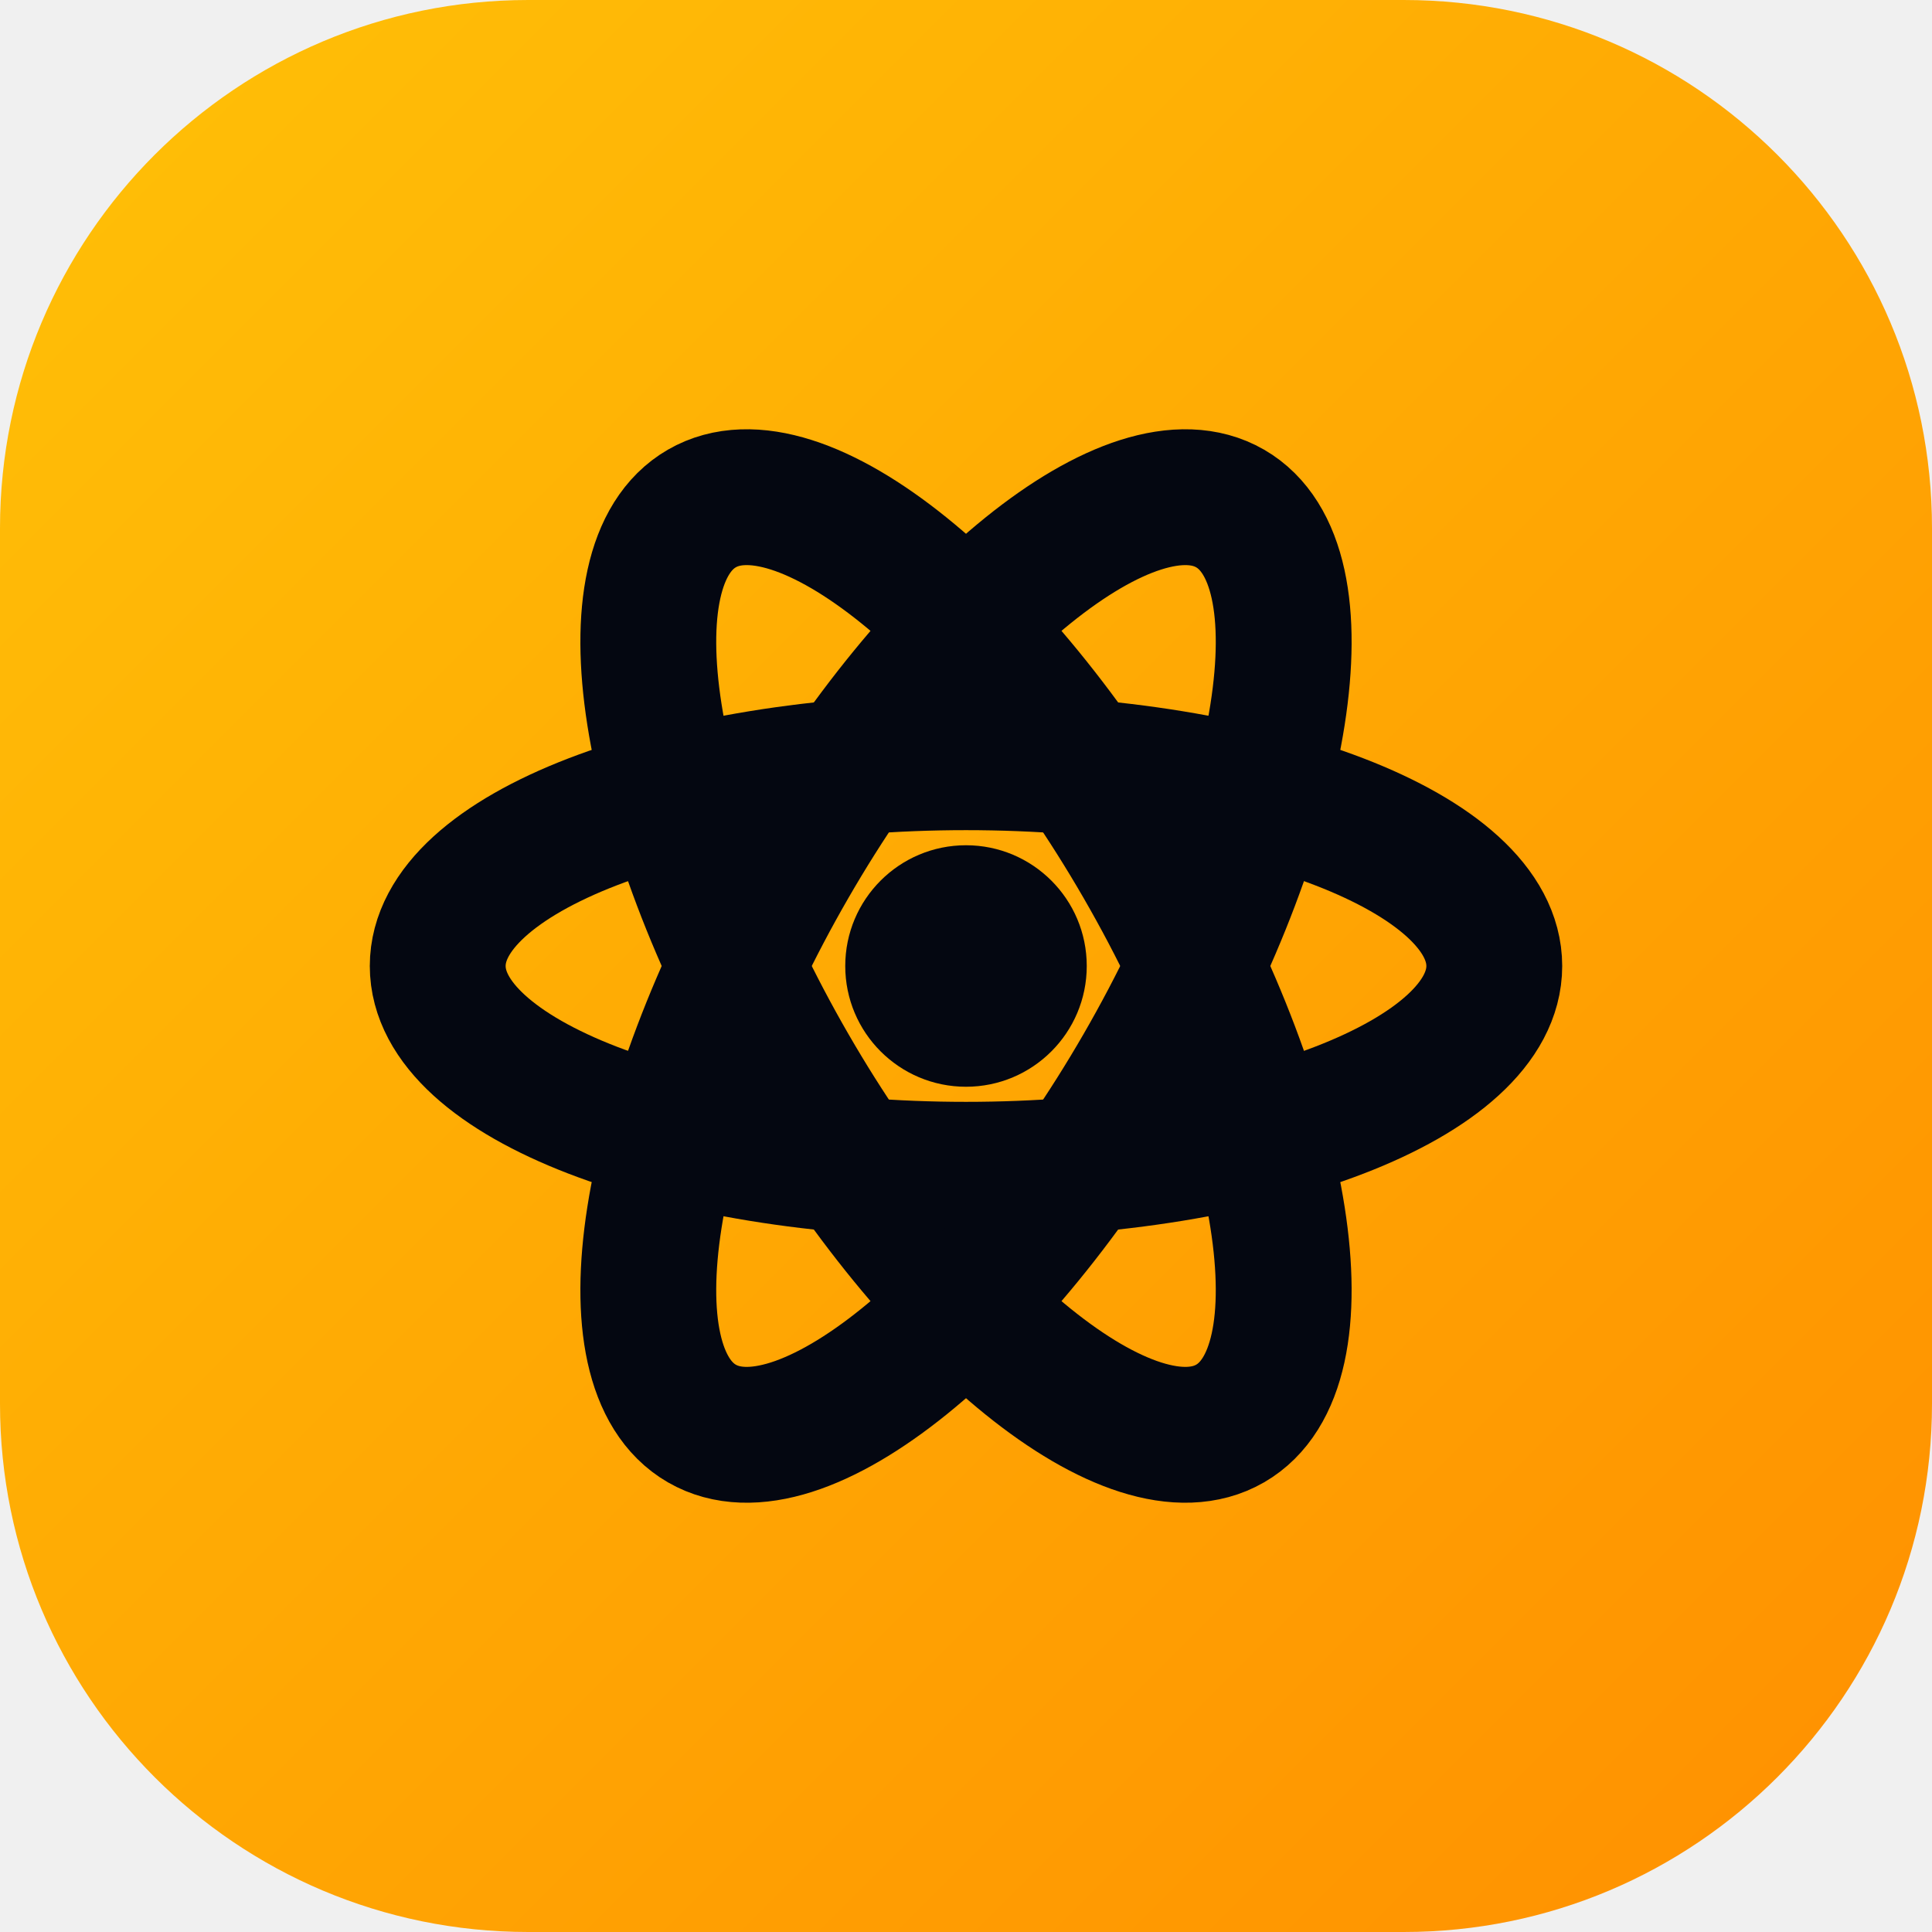
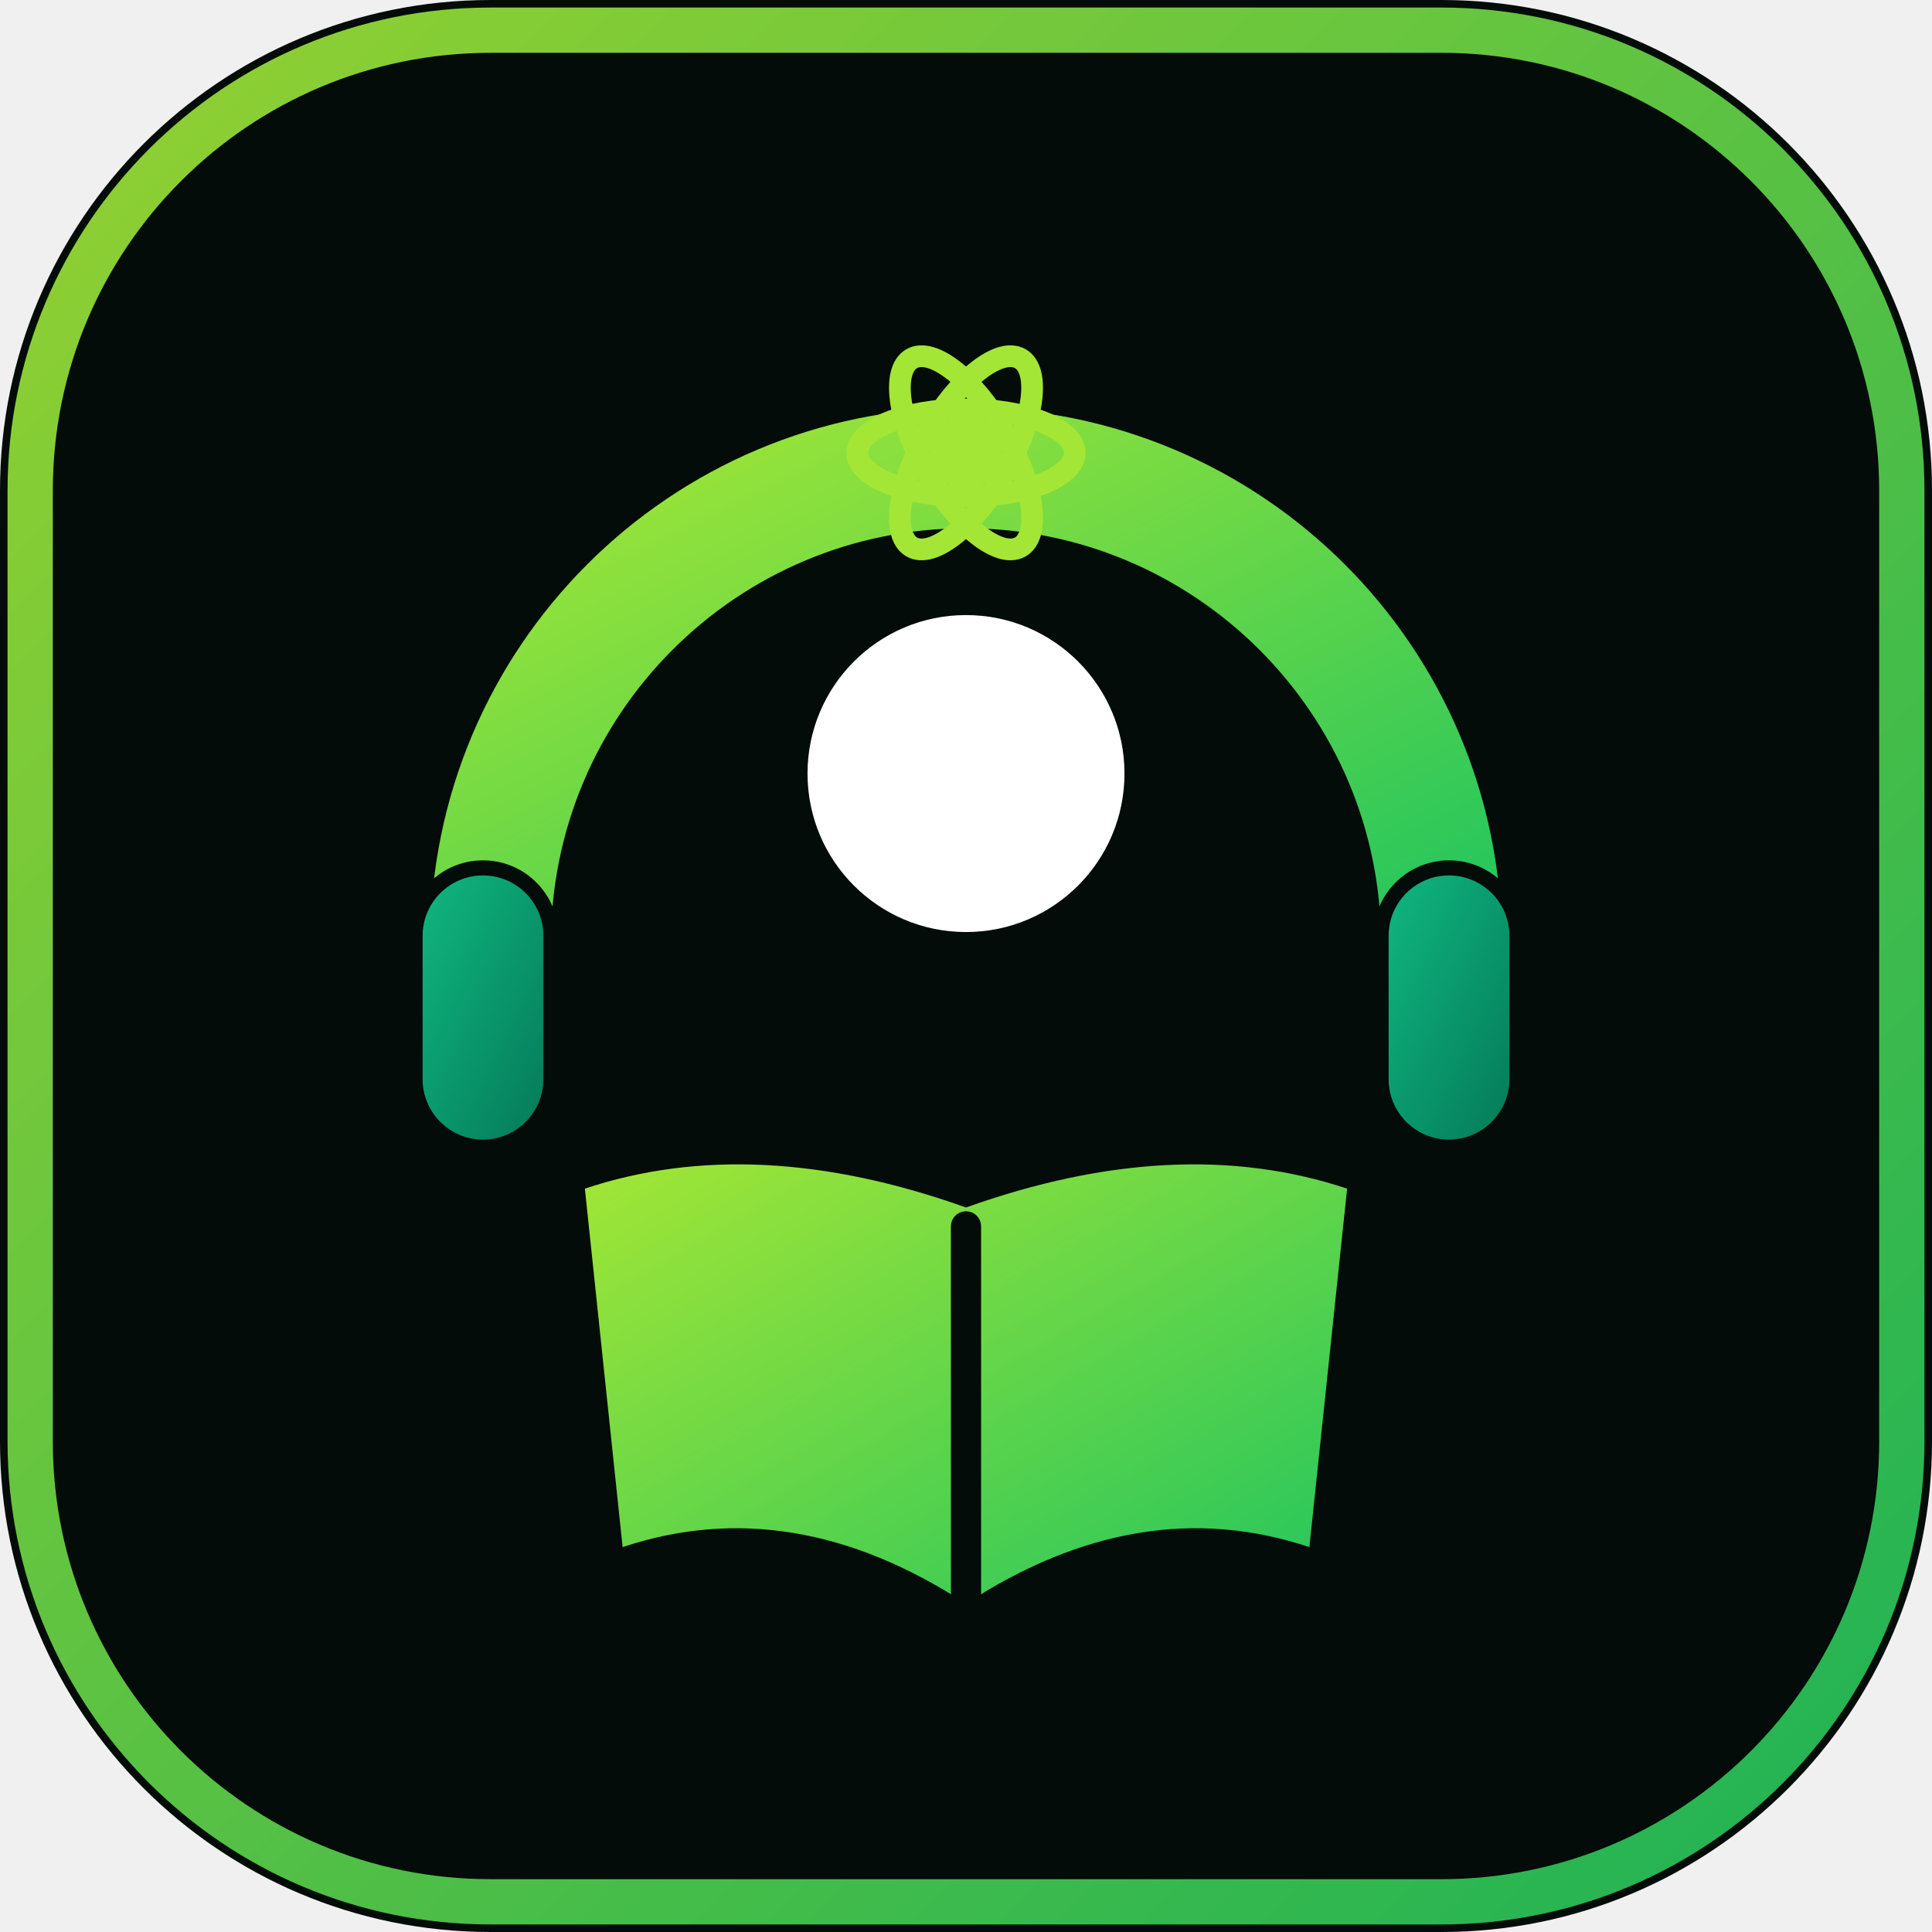
<svg xmlns="http://www.w3.org/2000/svg" viewBox="0 0 512 512" width="512" height="512">
  <defs>
-     <linearGradient id="goldSquircle" x1="0%" y1="0%" x2="100%" y2="100%">
-       <stop offset="0%" stop-color="#ffc107" />
-       <stop offset="100%" stop-color="#ff8f00" />
+     <linearGradient id="emeraldSquircle" x1="0%" y1="0%" x2="100%" y2="100%">
+       <stop offset="0%" stop-color="#10b981" />
+       <stop offset="100%" stop-color="#047857" />
+     </linearGradient>
+     <linearGradient id="limeGlow" x1="0%" y1="0%" x2="100%" y2="100%">
+       <stop offset="0%" stop-color="#a3e635" />
+       <stop offset="100%" stop-color="#22c55e" />
    </linearGradient>
  </defs>
-   <rect width="512" height="512" rx="140" fill="url(#goldSquircle)" />
-   <circle cx="256" cy="256" r="32" fill="#040711" />
-   <g stroke="#040711" stroke-width="36" fill="none" stroke-linecap="round" stroke-linejoin="round">
-     <ellipse cx="256" cy="256" rx="140" ry="54" />
-     <ellipse cx="256" cy="256" rx="140" ry="54" transform="rotate(60 256 256)" />
-     <ellipse cx="256" cy="256" rx="140" ry="54" transform="rotate(120 256 256)" />
+   <rect width="512" height="512" rx="130" fill="#030c08" />
+   <rect width="496" height="496" x="8" y="8" rx="122" fill="none" stroke="url(#limeGlow)" stroke-width="12" opacity="0.9" />
+   <path d="M 130 250 A 126 126 0 0 1 382 250" fill="none" stroke="url(#limeGlow)" stroke-width="32" stroke-linecap="round" />
+   <rect x="110" y="230" width="36" height="74" rx="18" fill="url(#emeraldSquircle)" stroke="#030c08" stroke-width="4" />
+   <rect x="366" y="230" width="36" height="74" rx="18" fill="url(#emeraldSquircle)" stroke="#030c08" stroke-width="4" />
+   <g transform="translate(256, 120) scale(0.48)" stroke="#a3e635" stroke-width="12" fill="none" stroke-linecap="round">
+     <circle cx="0" cy="0" r="14" fill="#a3e635" />
+     <ellipse cx="0" cy="0" rx="60" ry="24" />
+     <ellipse cx="0" cy="0" rx="60" ry="24" transform="rotate(60)" />
+     <ellipse cx="0" cy="0" rx="60" ry="24" transform="rotate(120)" />
  </g>
+   <circle cx="256" cy="205" r="42" fill="#ffffff" />
+   <path d="M 256 320 Q 200 300 155 315 L 165 410 Q 210 395 256 425 Q 302 395 347 410 L 357 315 Q 312 300 256 320 Z" fill="url(#limeGlow)" />
+   <path d="M 256 325 L 256 422" stroke="#030c08" stroke-width="8" stroke-linecap="round" />
</svg>
